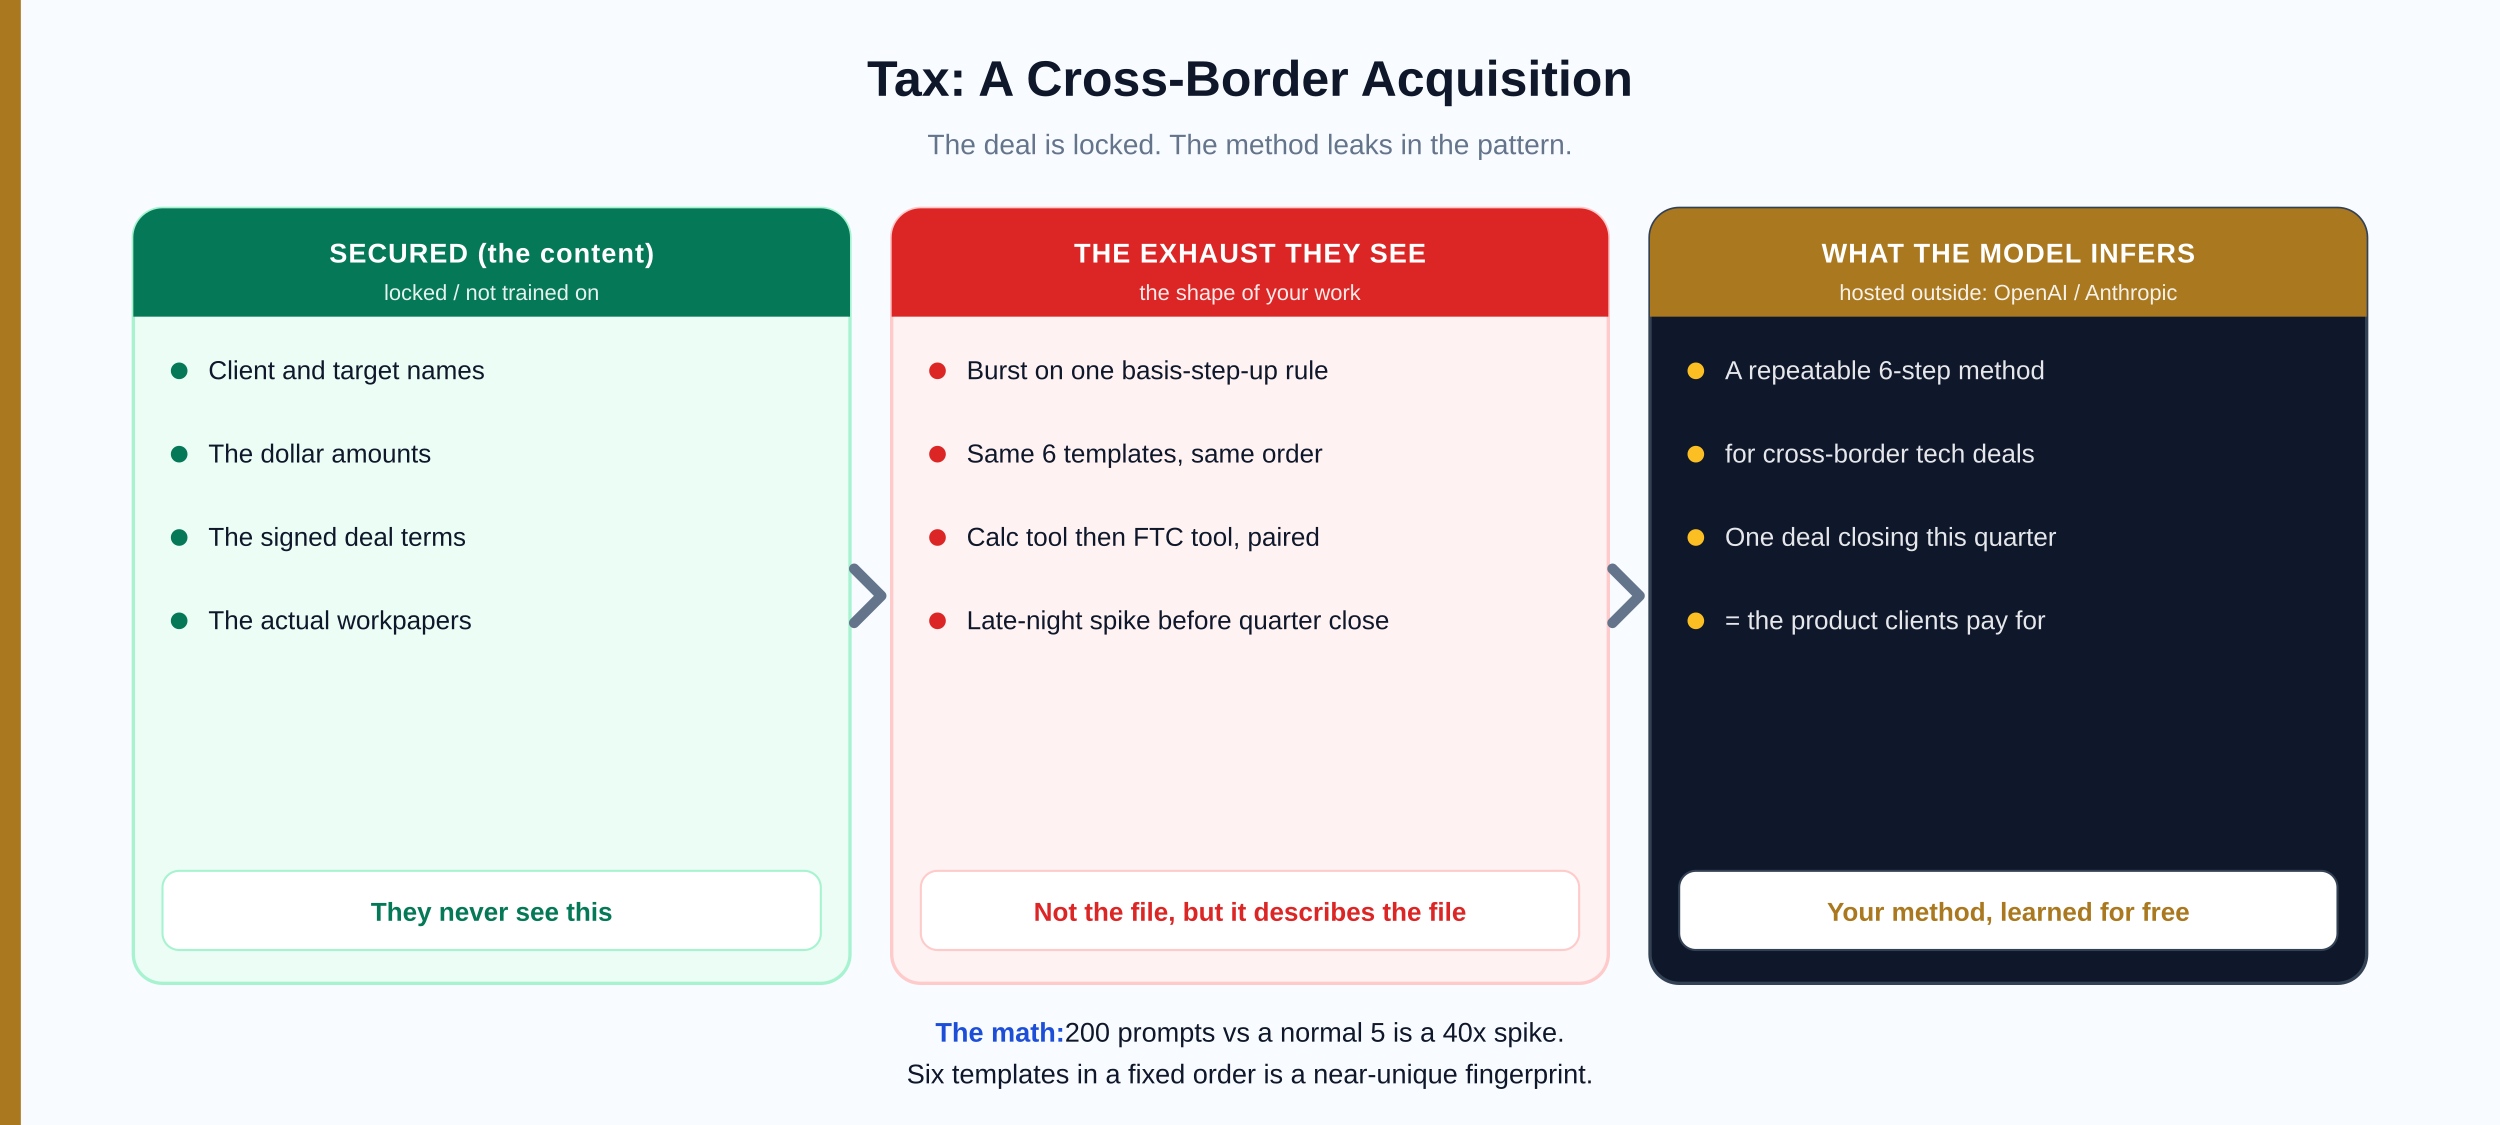
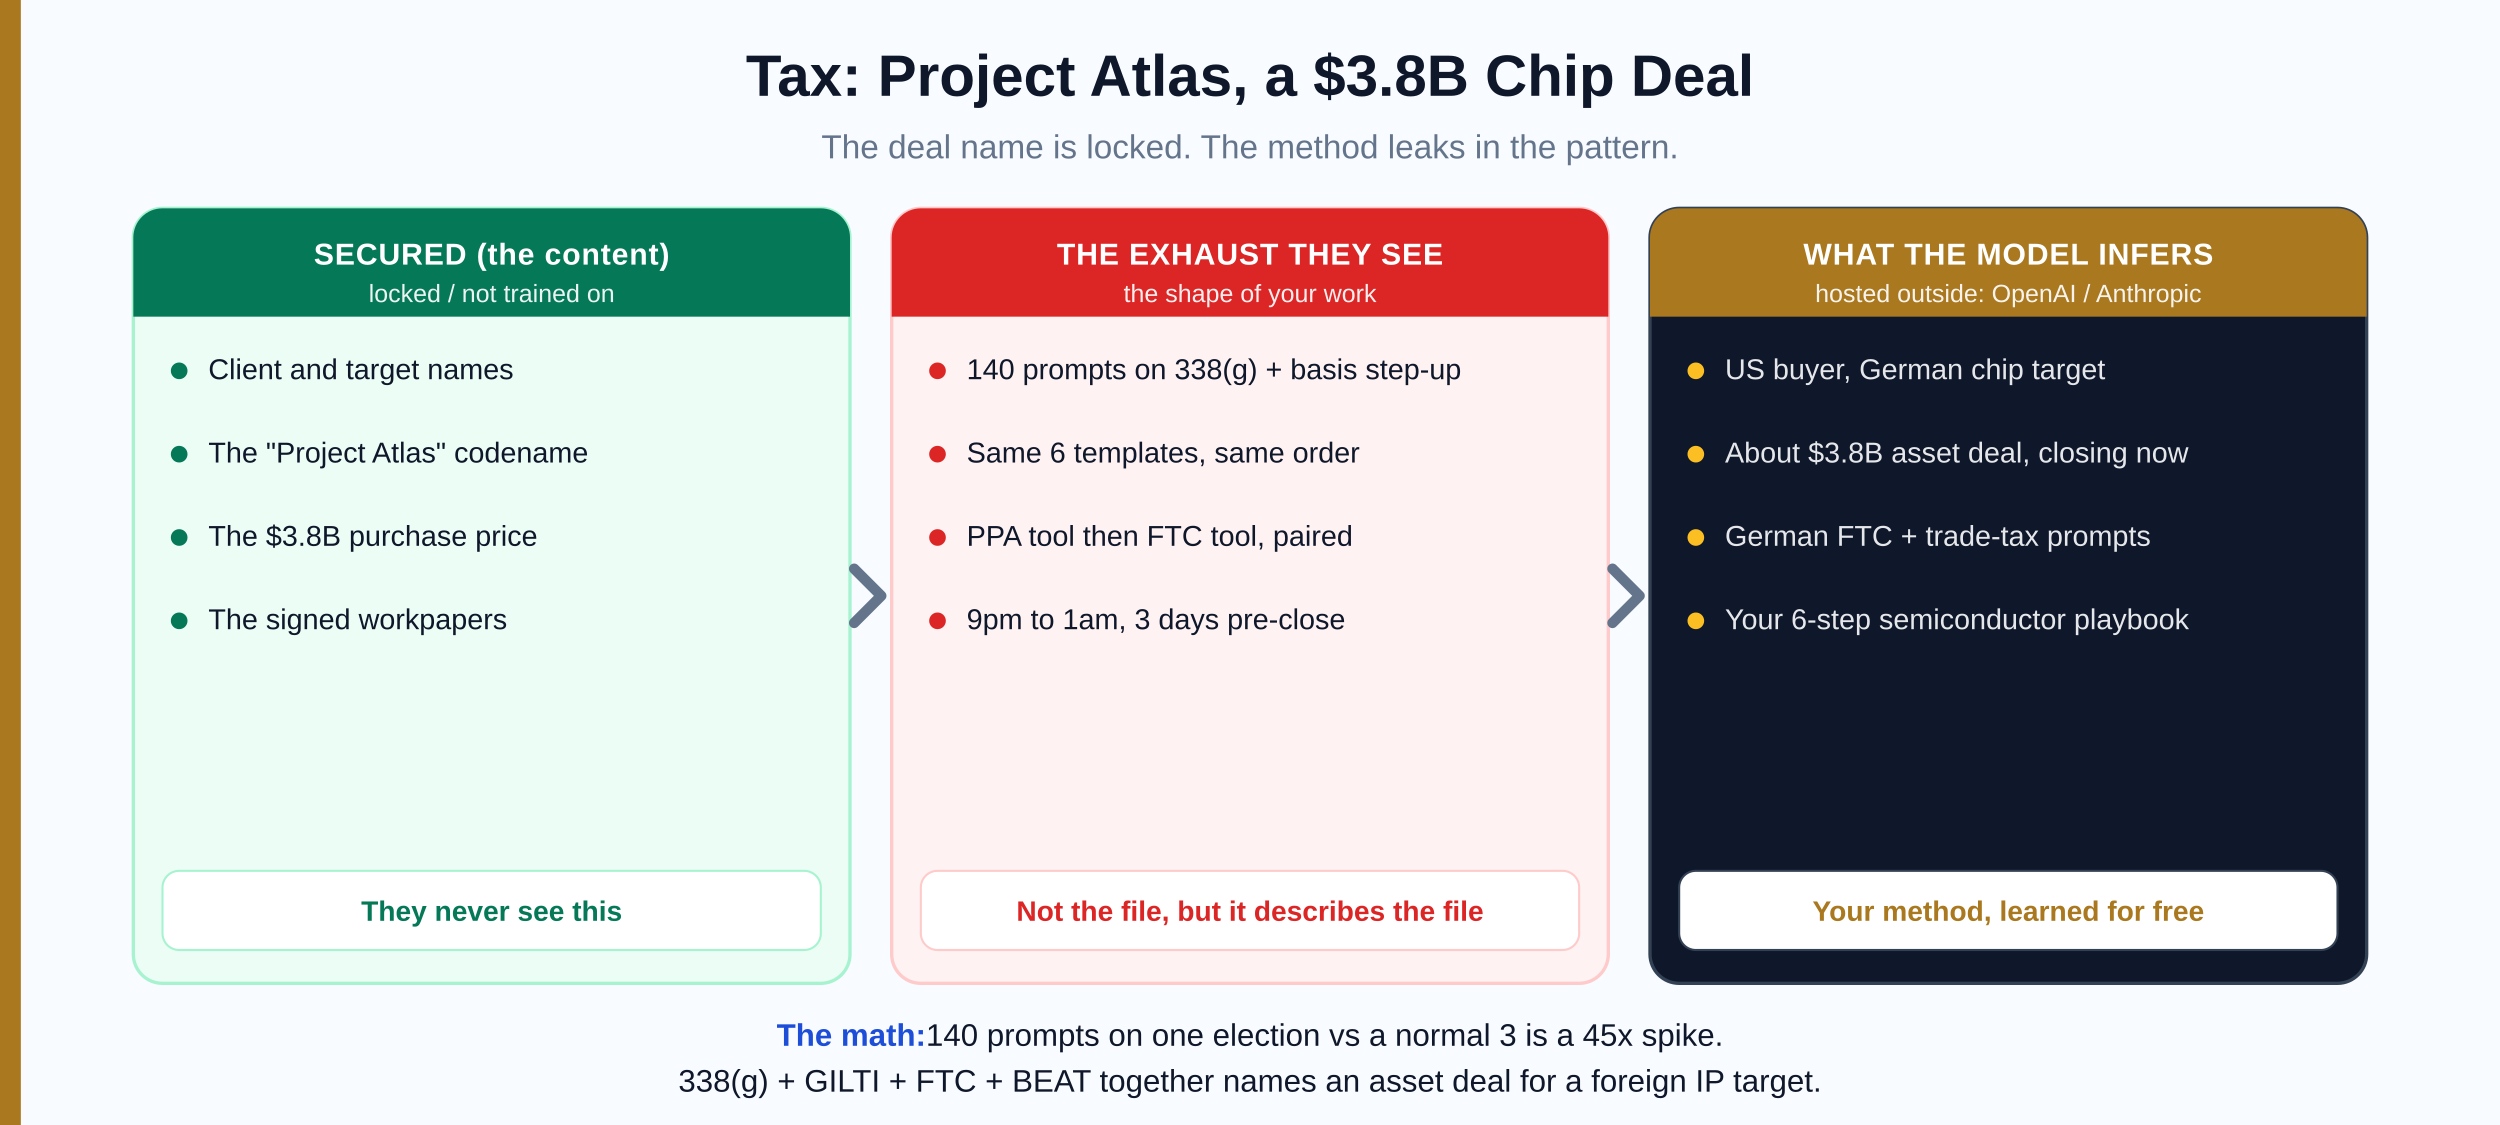
<svg xmlns="http://www.w3.org/2000/svg" viewBox="0 0 1200 540" font-family="Segoe UI, Arial, sans-serif">
  <rect width="1200" height="540" fill="#ffffff" />
  <rect width="1200" height="540" fill="#f8fbff" />
  <rect x="0" y="0" width="10" height="540" fill="#a9781f" />
-   <text x="600" y="46" font-size="24" font-weight="800" fill="#0f172a" text-anchor="middle">Tax: A Cross-Border Acquisition</text>
-   <text x="600" y="74" font-size="13.5" fill="#64748b" text-anchor="middle">The deal is locked. The method leaks in the pattern.</text>
+   <text x="600" y="46" font-size="28" font-weight="800" fill="#0f172a" text-anchor="middle">Tax: Project Atlas, a $3.8B Chip Deal</text>
+   <text x="600" y="76" font-size="16" fill="#64748b" text-anchor="middle">The deal name is locked. The method leaks in the pattern.</text>
  <rect x="64" y="100" width="344" height="372" rx="14" fill="#ecfdf5" stroke="#a7f3d0" stroke-width="1.6" />
  <path d="M64,114 a14,14 0 0 1 14,-14 h316 a14,14 0 0 1 14,14 v38 h-344 z" fill="#047857" />
-   <text x="236" y="126" font-size="13" font-weight="800" fill="#ffffff" text-anchor="middle" letter-spacing="0.5">SECURED (the content)</text>
-   <text x="236" y="144" font-size="10.5" fill="#ffffff" opacity="0.9" text-anchor="middle">locked / not trained on</text>
+   <text x="236" y="127" font-size="14.5" font-weight="800" fill="#ffffff" text-anchor="middle" letter-spacing="0.4">SECURED (the content)</text>
+   <text x="236" y="145" font-size="12" fill="#ffffff" opacity="0.92" text-anchor="middle">locked / not trained on</text>
  <circle cx="86" cy="178" r="4" fill="#047857" />
-   <text x="100" y="182" font-size="12.5" fill="#0f172a">Client and target names</text>
+   <text x="100" y="182" font-size="13.8" fill="#0f172a">Client and target names</text>
  <circle cx="86" cy="218" r="4" fill="#047857" />
-   <text x="100" y="222" font-size="12.5" fill="#0f172a">The dollar amounts</text>
+   <text x="100" y="222" font-size="13.8" fill="#0f172a">The "Project Atlas" codename</text>
  <circle cx="86" cy="258" r="4" fill="#047857" />
-   <text x="100" y="262" font-size="12.5" fill="#0f172a">The signed deal terms</text>
+   <text x="100" y="262" font-size="13.8" fill="#0f172a">The $3.8B purchase price</text>
  <circle cx="86" cy="298" r="4" fill="#047857" />
-   <text x="100" y="302" font-size="12.5" fill="#0f172a">The actual workpapers</text>
+   <text x="100" y="302" font-size="13.8" fill="#0f172a">The signed workpapers</text>
  <rect x="78" y="418" width="316" height="38" rx="8" fill="#ffffff" stroke="#a7f3d0" />
-   <text x="236" y="442" font-size="12.5" font-weight="800" fill="#047857" text-anchor="middle">They never see this</text>
+   <text x="236" y="442" font-size="13.5" font-weight="800" fill="#047857" text-anchor="middle">They never see this</text>
  <rect x="428" y="100" width="344" height="372" rx="14" fill="#fef2f2" stroke="#fecaca" stroke-width="1.6" />
  <path d="M428,114 a14,14 0 0 1 14,-14 h316 a14,14 0 0 1 14,14 v38 h-344 z" fill="#dc2626" />
-   <text x="600" y="126" font-size="13" font-weight="800" fill="#ffffff" text-anchor="middle" letter-spacing="0.5">THE EXHAUST THEY SEE</text>
-   <text x="600" y="144" font-size="10.5" fill="#ffffff" opacity="0.9" text-anchor="middle">the shape of your work</text>
+   <text x="600" y="127" font-size="14.5" font-weight="800" fill="#ffffff" text-anchor="middle" letter-spacing="0.4">THE EXHAUST THEY SEE</text>
+   <text x="600" y="145" font-size="12" fill="#ffffff" opacity="0.92" text-anchor="middle">the shape of your work</text>
  <circle cx="450" cy="178" r="4" fill="#dc2626" />
-   <text x="464" y="182" font-size="12.5" fill="#0f172a">Burst on one basis-step-up rule</text>
+   <text x="464" y="182" font-size="13.8" fill="#0f172a">140 prompts on 338(g) + basis step-up</text>
  <circle cx="450" cy="218" r="4" fill="#dc2626" />
-   <text x="464" y="222" font-size="12.5" fill="#0f172a">Same 6 templates, same order</text>
+   <text x="464" y="222" font-size="13.8" fill="#0f172a">Same 6 templates, same order</text>
  <circle cx="450" cy="258" r="4" fill="#dc2626" />
-   <text x="464" y="262" font-size="12.5" fill="#0f172a">Calc tool then FTC tool, paired</text>
+   <text x="464" y="262" font-size="13.8" fill="#0f172a">PPA tool then FTC tool, paired</text>
  <circle cx="450" cy="298" r="4" fill="#dc2626" />
-   <text x="464" y="302" font-size="12.5" fill="#0f172a">Late-night spike before quarter close</text>
+   <text x="464" y="302" font-size="13.8" fill="#0f172a">9pm to 1am, 3 days pre-close</text>
  <rect x="442" y="418" width="316" height="38" rx="8" fill="#ffffff" stroke="#fecaca" />
-   <text x="600" y="442" font-size="12.5" font-weight="800" fill="#dc2626" text-anchor="middle">Not the file, but it describes the file</text>
+   <text x="600" y="442" font-size="13.5" font-weight="800" fill="#dc2626" text-anchor="middle">Not the file, but it describes the file</text>
  <rect x="792" y="100" width="344" height="372" rx="14" fill="#0f172a" stroke="#334155" stroke-width="1.6" />
  <path d="M792,114 a14,14 0 0 1 14,-14 h316 a14,14 0 0 1 14,14 v38 h-344 z" fill="#a9781f" />
-   <text x="964" y="126" font-size="13" font-weight="800" fill="#ffffff" text-anchor="middle" letter-spacing="0.5">WHAT THE MODEL INFERS</text>
-   <text x="964" y="144" font-size="10.5" fill="#ffffff" opacity="0.9" text-anchor="middle">hosted outside: OpenAI / Anthropic</text>
+   <text x="964" y="127" font-size="14.5" font-weight="800" fill="#ffffff" text-anchor="middle" letter-spacing="0.4">WHAT THE MODEL INFERS</text>
+   <text x="964" y="145" font-size="12" fill="#ffffff" opacity="0.92" text-anchor="middle">hosted outside: OpenAI / Anthropic</text>
  <circle cx="814" cy="178" r="4" fill="#fbbf24" />
-   <text x="828" y="182" font-size="12.5" fill="#e5e7eb">A repeatable 6-step method</text>
+   <text x="828" y="182" font-size="13.8" fill="#e5e7eb">US buyer, German chip target</text>
  <circle cx="814" cy="218" r="4" fill="#fbbf24" />
-   <text x="828" y="222" font-size="12.5" fill="#e5e7eb">for cross-border tech deals</text>
+   <text x="828" y="222" font-size="13.8" fill="#e5e7eb">About $3.8B asset deal, closing now</text>
  <circle cx="814" cy="258" r="4" fill="#fbbf24" />
-   <text x="828" y="262" font-size="12.5" fill="#e5e7eb">One deal closing this quarter</text>
+   <text x="828" y="262" font-size="13.8" fill="#e5e7eb">German FTC + trade-tax prompts</text>
  <circle cx="814" cy="298" r="4" fill="#fbbf24" />
-   <text x="828" y="302" font-size="12.5" fill="#e5e7eb">= the product clients pay for</text>
+   <text x="828" y="302" font-size="13.8" fill="#e5e7eb">Your 6-step semiconductor playbook</text>
  <rect x="806" y="418" width="316" height="38" rx="8" fill="#ffffff" stroke="#334155" />
-   <text x="964" y="442" font-size="12.5" font-weight="800" fill="#a9781f" text-anchor="middle">Your method, learned for free</text>
+   <text x="964" y="442" font-size="13.5" font-weight="800" fill="#a9781f" text-anchor="middle">Your method, learned for free</text>
  <path d="M410,273 L423,286 L410,299" fill="none" stroke="#64748b" stroke-width="5" stroke-linecap="round" stroke-linejoin="round" />
  <path d="M774,273 L787,286 L774,299" fill="none" stroke="#64748b" stroke-width="5" stroke-linecap="round" stroke-linejoin="round" />
-   <text x="600" y="500" font-size="13" fill="#0f172a" text-anchor="middle">
-     <tspan font-weight="800" fill="#1d4ed8">The math: </tspan>200 prompts vs a normal 5 is a 40x spike.</text>
-   <text x="600" y="520" font-size="13" fill="#0f172a" text-anchor="middle">
-     <tspan font-weight="800" fill="#1d4ed8" />Six templates in a fixed order is a near-unique fingerprint.</text>
+   <text x="600" y="502" font-size="15" fill="#0f172a" text-anchor="middle">
+     <tspan font-weight="800" fill="#1d4ed8">The math: </tspan>140 prompts on one election vs a normal 3 is a 45x spike.</text>
+   <text x="600" y="524" font-size="15" fill="#0f172a" text-anchor="middle">
+     <tspan font-weight="800" fill="#1d4ed8" />338(g) + GILTI + FTC + BEAT together names an asset deal for a foreign IP target.</text>
</svg>
